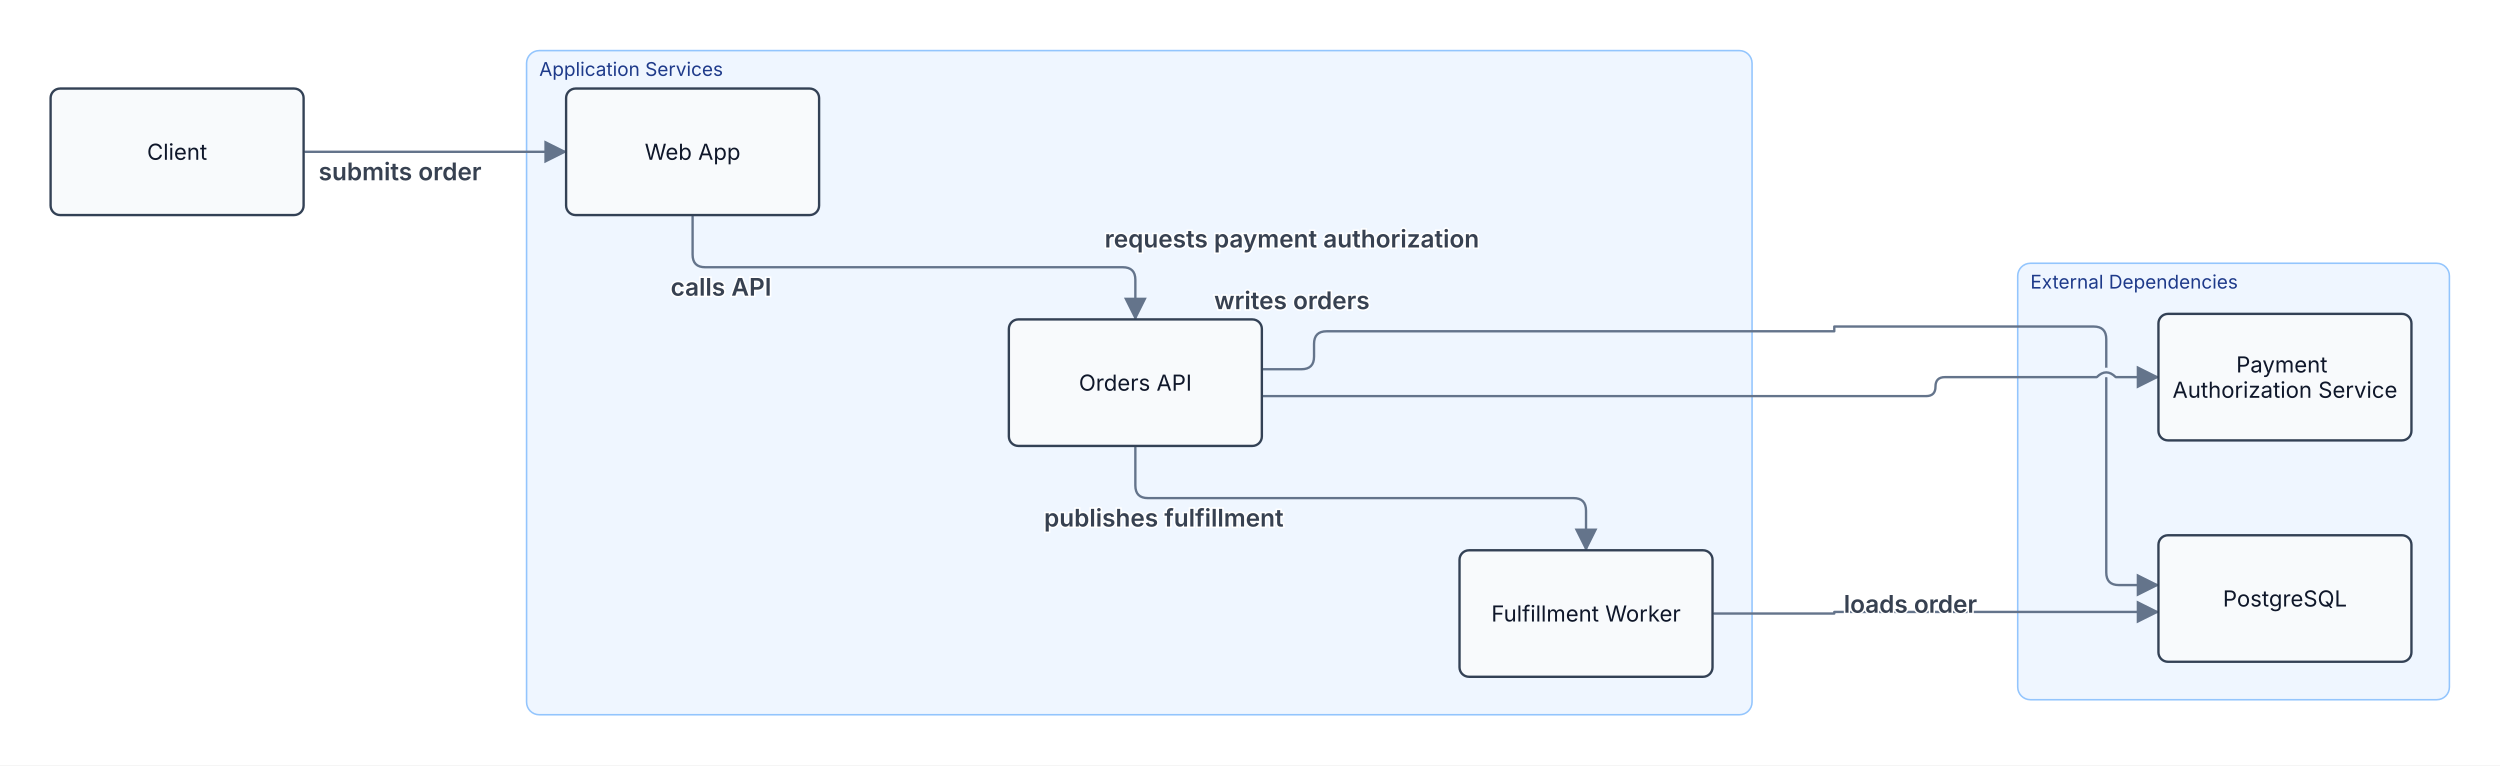
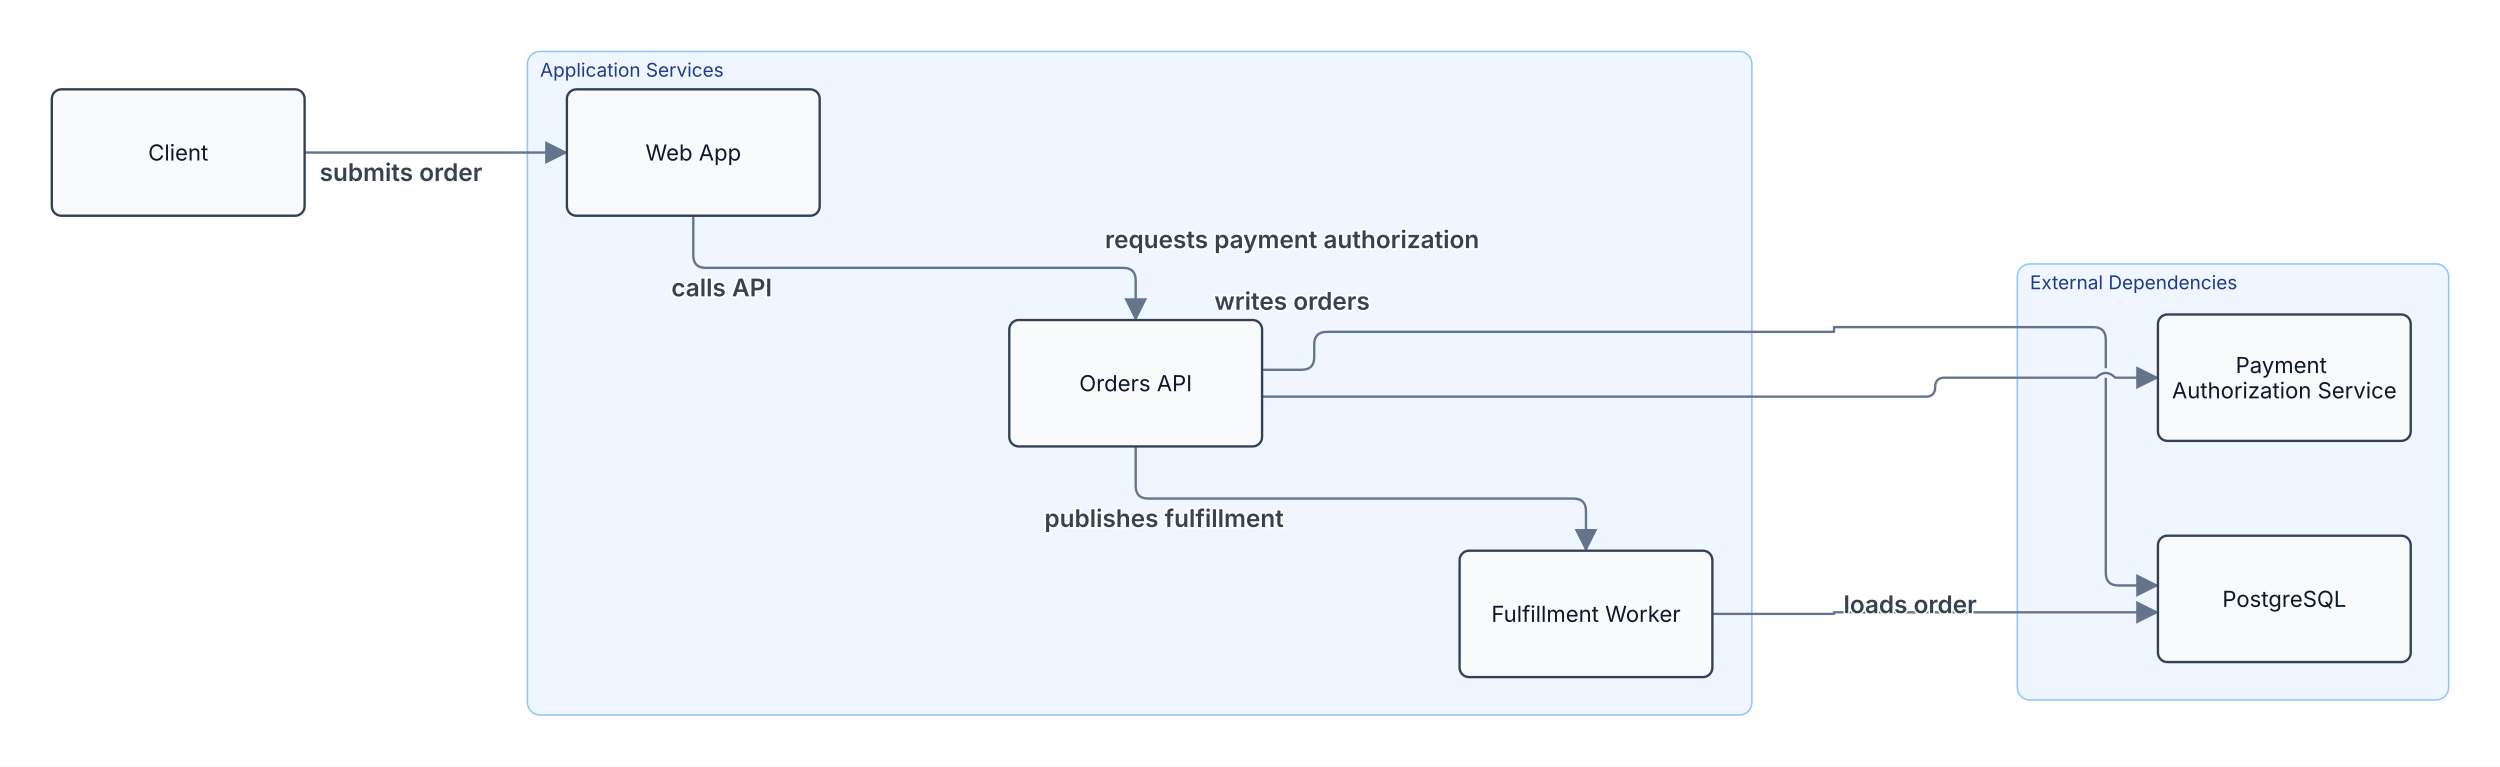
- <svg xmlns="http://www.w3.org/2000/svg" role="img" width="1581" height="484" viewBox="-20.0 -20.0 1581.0 484.0">
-   <rect x="-20.0" y="-20.0" width="1581.0" height="484.0" fill="#ffffff" />
+ <svg xmlns="http://www.w3.org/2000/svg" role="img" width="1582" height="485" viewBox="-20.8 -20.5 1582.3 485.0">
+   <rect x="-20.8" y="-20.5" width="1582.3" height="485.0" fill="#ffffff" />
  <g font-family="Inter, Arial, sans-serif" font-size="14">
    <g data-dediren-group-id="application-services">
      <rect x="313.0" y="12.0" width="775.0" height="420.0" rx="8" fill="#eff6ff" stroke="#93c5fd" stroke-width="1" />
      <text x="321.0" y="28.0" fill="#1e3a8a" font-size="12">Application Services</text>
    </g>
    <g data-dediren-group-id="external-dependencies">
      <rect x="1256.0" y="146.5" width="273.0" height="276.0" rx="8" fill="#eff6ff" stroke="#93c5fd" stroke-width="1" />
      <text x="1264.0" y="162.5" fill="#1e3a8a" font-size="12">External Dependencies</text>
    </g>
    <g data-dediren-edge-id="client-submits-order">
      <marker id="marker-end-client-submits-order" data-dediren-edge-marker-end="filled_arrow" markerWidth="10" markerHeight="10" refX="9" refY="5" orient="auto">
        <path d="M 1 1 L 9 5 L 1 9 Z" fill="#64748b" stroke="#64748b" stroke-width="1" />
      </marker>
      <path d="M 173.0 76.0 L 293.0 76.0 L 337.0 76.0" fill="none" stroke="#64748b" stroke-width="1.5" stroke-linecap="round" stroke-linejoin="round" marker-end="url(#marker-end-client-submits-order)" />
      <text x="233.0" y="94.0" text-anchor="middle" fill="none" font-size="15.4" font-weight="600" stroke="#ffffff" stroke-width="2">submits order</text>
      <text x="233.0" y="94.0" text-anchor="middle" fill="#374151" font-size="15.4" font-weight="600">submits order</text>
    </g>
    <g data-dediren-edge-id="web-app-calls-api">
      <marker id="marker-end-web-app-calls-api" data-dediren-edge-marker-end="filled_arrow" markerWidth="10" markerHeight="10" refX="9" refY="5" orient="auto">
        <path d="M 1 1 L 9 5 L 1 9 Z" fill="#64748b" stroke="#64748b" stroke-width="1" />
      </marker>
      <path d="M 418.0 117.0 L 418.0 141.0 Q 418.0 149.0 426.0 149.0 L 690.0 149.0 Q 698.0 149.0 698.0 157.0 L 698.0 181.0" fill="none" stroke="#64748b" stroke-width="1.5" stroke-linecap="round" stroke-linejoin="round" marker-end="url(#marker-end-web-app-calls-api)" />
      <text x="436.0" y="167.0" text-anchor="middle" fill="none" font-size="15.4" font-weight="600" stroke="#ffffff" stroke-width="2">calls API</text>
      <text x="436.0" y="167.0" text-anchor="middle" fill="#374151" font-size="15.4" font-weight="600">calls API</text>
    </g>
    <g data-dediren-edge-id="api-writes-database">
      <marker id="marker-end-api-writes-database" data-dediren-edge-marker-end="filled_arrow" markerWidth="10" markerHeight="10" refX="9" refY="5" orient="auto">
        <path d="M 1 1 L 9 5 L 1 9 Z" fill="#64748b" stroke="#64748b" stroke-width="1" />
      </marker>
      <path d="M 779.0 213.5 L 803.0 213.5 Q 811.0 213.5 811.0 205.5 L 811.0 197.5 Q 811.0 189.5 819.0 189.5 L 843.0 189.5 L 983.5 189.5 L 1108.0 189.5 L 1140.0 189.5 L 1140.0 186.5 L 1236.0 186.5 L 1304.0 186.5 Q 1312.0 186.5 1312.0 194.5 L 1312.0 342.0 Q 1312.0 350.0 1320.0 350.0 L 1344.0 350.0" fill="none" stroke="#64748b" stroke-width="1.5" stroke-linecap="round" stroke-linejoin="round" marker-end="url(#marker-end-api-writes-database)" />
      <text x="797.0" y="175.5" text-anchor="middle" fill="none" font-size="15.4" font-weight="600" stroke="#ffffff" stroke-width="2">writes orders</text>
      <text x="797.0" y="175.5" text-anchor="middle" fill="#374151" font-size="15.4" font-weight="600">writes orders</text>
    </g>
    <g data-dediren-edge-id="api-authorizes-payment">
      <marker id="marker-end-api-authorizes-payment" data-dediren-edge-marker-end="filled_arrow" markerWidth="10" markerHeight="10" refX="9" refY="5" orient="auto">
        <path d="M 1 1 L 9 5 L 1 9 Z" fill="#64748b" stroke="#64748b" stroke-width="1" />
      </marker>
      <g data-dediren-line-jump-masks="api-authorizes-payment">
        <path d="M 1306.0 218.5 Q 1312.0 212.5 1318.0 218.5" fill="none" stroke="#eff6ff" stroke-width="6" />
      </g>
      <path d="M 779.0 230.5 L 843.0 230.5 L 983.5 230.5 L 1108.0 230.5 L 1198.0 230.5 Q 1204.0 230.5 1204.0 224.5 L 1204.0 224.5 Q 1204.0 218.5 1210.0 218.5 L 1236.0 218.5 L 1306.0 218.5 Q 1312.0 212.5 1318.0 218.5 L 1344.0 218.5" fill="none" stroke="#64748b" stroke-width="1.5" stroke-linecap="round" stroke-linejoin="round" marker-end="url(#marker-end-api-authorizes-payment)" />
      <text x="797.0" y="136.5" text-anchor="middle" fill="none" font-size="15.4" font-weight="600" stroke="#ffffff" stroke-width="2">requests payment authorization</text>
      <text x="797.0" y="136.5" text-anchor="middle" fill="#374151" font-size="15.4" font-weight="600">requests payment authorization</text>
    </g>
    <g data-dediren-edge-id="api-publishes-job">
      <marker id="marker-end-api-publishes-job" data-dediren-edge-marker-end="filled_arrow" markerWidth="10" markerHeight="10" refX="9" refY="5" orient="auto">
        <path d="M 1 1 L 9 5 L 1 9 Z" fill="#64748b" stroke="#64748b" stroke-width="1" />
      </marker>
      <path d="M 698.0 263.0 L 698.0 287.0 Q 698.0 295.0 706.0 295.0 L 975.0 295.0 Q 983.0 295.0 983.0 303.0 L 983.0 327.0" fill="none" stroke="#64748b" stroke-width="1.5" stroke-linecap="round" stroke-linejoin="round" marker-end="url(#marker-end-api-publishes-job)" />
      <text x="716.0" y="313.0" text-anchor="middle" fill="none" font-size="15.4" font-weight="600" stroke="#ffffff" stroke-width="2">publishes fulfillment</text>
      <text x="716.0" y="313.0" text-anchor="middle" fill="#374151" font-size="15.4" font-weight="600">publishes fulfillment</text>
    </g>
    <g data-dediren-edge-id="worker-reads-database">
      <marker id="marker-end-worker-reads-database" data-dediren-edge-marker-end="filled_arrow" markerWidth="10" markerHeight="10" refX="9" refY="5" orient="auto">
        <path d="M 1 1 L 9 5 L 1 9 Z" fill="#64748b" stroke="#64748b" stroke-width="1" />
      </marker>
      <path d="M 1064.0 368.0 L 1108.0 368.0 L 1140.0 368.0 L 1140.0 367.0 L 1236.0 367.0 L 1344.0 367.0" fill="none" stroke="#64748b" stroke-width="1.5" stroke-linecap="round" stroke-linejoin="round" marker-end="url(#marker-end-worker-reads-database)" />
      <text x="1146.0" y="367.5" text-anchor="start" fill="none" font-size="15.4" font-weight="600" stroke="#ffffff" stroke-width="2">loads order</text>
      <text x="1146.0" y="367.5" text-anchor="start" fill="#374151" font-size="15.4" font-weight="600">loads order</text>
    </g>
    <g data-dediren-node-id="client">
      <rect data-dediren-node-shape="archimate_rectangle" x="12.0" y="36.0" width="160.0" height="80.0" rx="6" fill="#f8fafc" stroke="#334155" stroke-width="1.5" />
      <text x="92.0" y="76.0" text-anchor="middle" dominant-baseline="middle" fill="#0f172a" font-size="14.0" textLength="35.7" lengthAdjust="spacing">Client</text>
    </g>
    <g data-dediren-node-id="web-app">
      <rect data-dediren-node-shape="archimate_rectangle" x="338.0" y="36.0" width="160.0" height="80.0" rx="6" fill="#f8fafc" stroke="#334155" stroke-width="1.5" />
      <text x="418.0" y="76.0" text-anchor="middle" dominant-baseline="middle" fill="#0f172a" font-size="14.0" textLength="57.5" lengthAdjust="spacing">Web App</text>
    </g>
    <g data-dediren-node-id="orders-api">
      <rect data-dediren-node-shape="archimate_rectangle" x="618.0" y="182.0" width="160.0" height="80.0" rx="6" fill="#f8fafc" stroke="#334155" stroke-width="1.5" />
      <text x="698.0" y="222.0" text-anchor="middle" dominant-baseline="middle" fill="#0f172a" font-size="14.0" textLength="69.2" lengthAdjust="spacing">Orders API</text>
    </g>
    <g data-dediren-node-id="database">
      <rect data-dediren-node-shape="archimate_rectangle" x="1345.0" y="318.5" width="160.0" height="80.0" rx="6" fill="#f8fafc" stroke="#334155" stroke-width="1.5" />
      <text x="1425.0" y="358.5" text-anchor="middle" dominant-baseline="middle" fill="#0f172a" font-size="14.0" textLength="76.2" lengthAdjust="spacing">PostgreSQL</text>
    </g>
    <g data-dediren-node-id="worker">
      <rect data-dediren-node-shape="archimate_rectangle" x="903.0" y="328.0" width="160.0" height="80.0" rx="6" fill="#f8fafc" stroke="#334155" stroke-width="1.5" />
      <text x="983.0" y="368.0" text-anchor="middle" dominant-baseline="middle" fill="#0f172a" font-size="14.0" textLength="112.7" lengthAdjust="spacing">Fulfillment Worker</text>
    </g>
    <g data-dediren-node-id="payments">
      <rect data-dediren-node-shape="archimate_rectangle" x="1345.0" y="178.5" width="160.0" height="80.0" rx="6" fill="#f8fafc" stroke="#334155" stroke-width="1.5" />
      <text x="1425.0" y="210.5" text-anchor="middle" dominant-baseline="middle" fill="#0f172a" font-size="14.0">
        <tspan x="1425.0" dy="0" textLength="55.2" lengthAdjust="spacing">Payment</tspan>
        <tspan x="1425.0" dy="16.0" textLength="132.2" lengthAdjust="spacing">Authorization Service</tspan>
      </text>
    </g>
  </g>
</svg>
